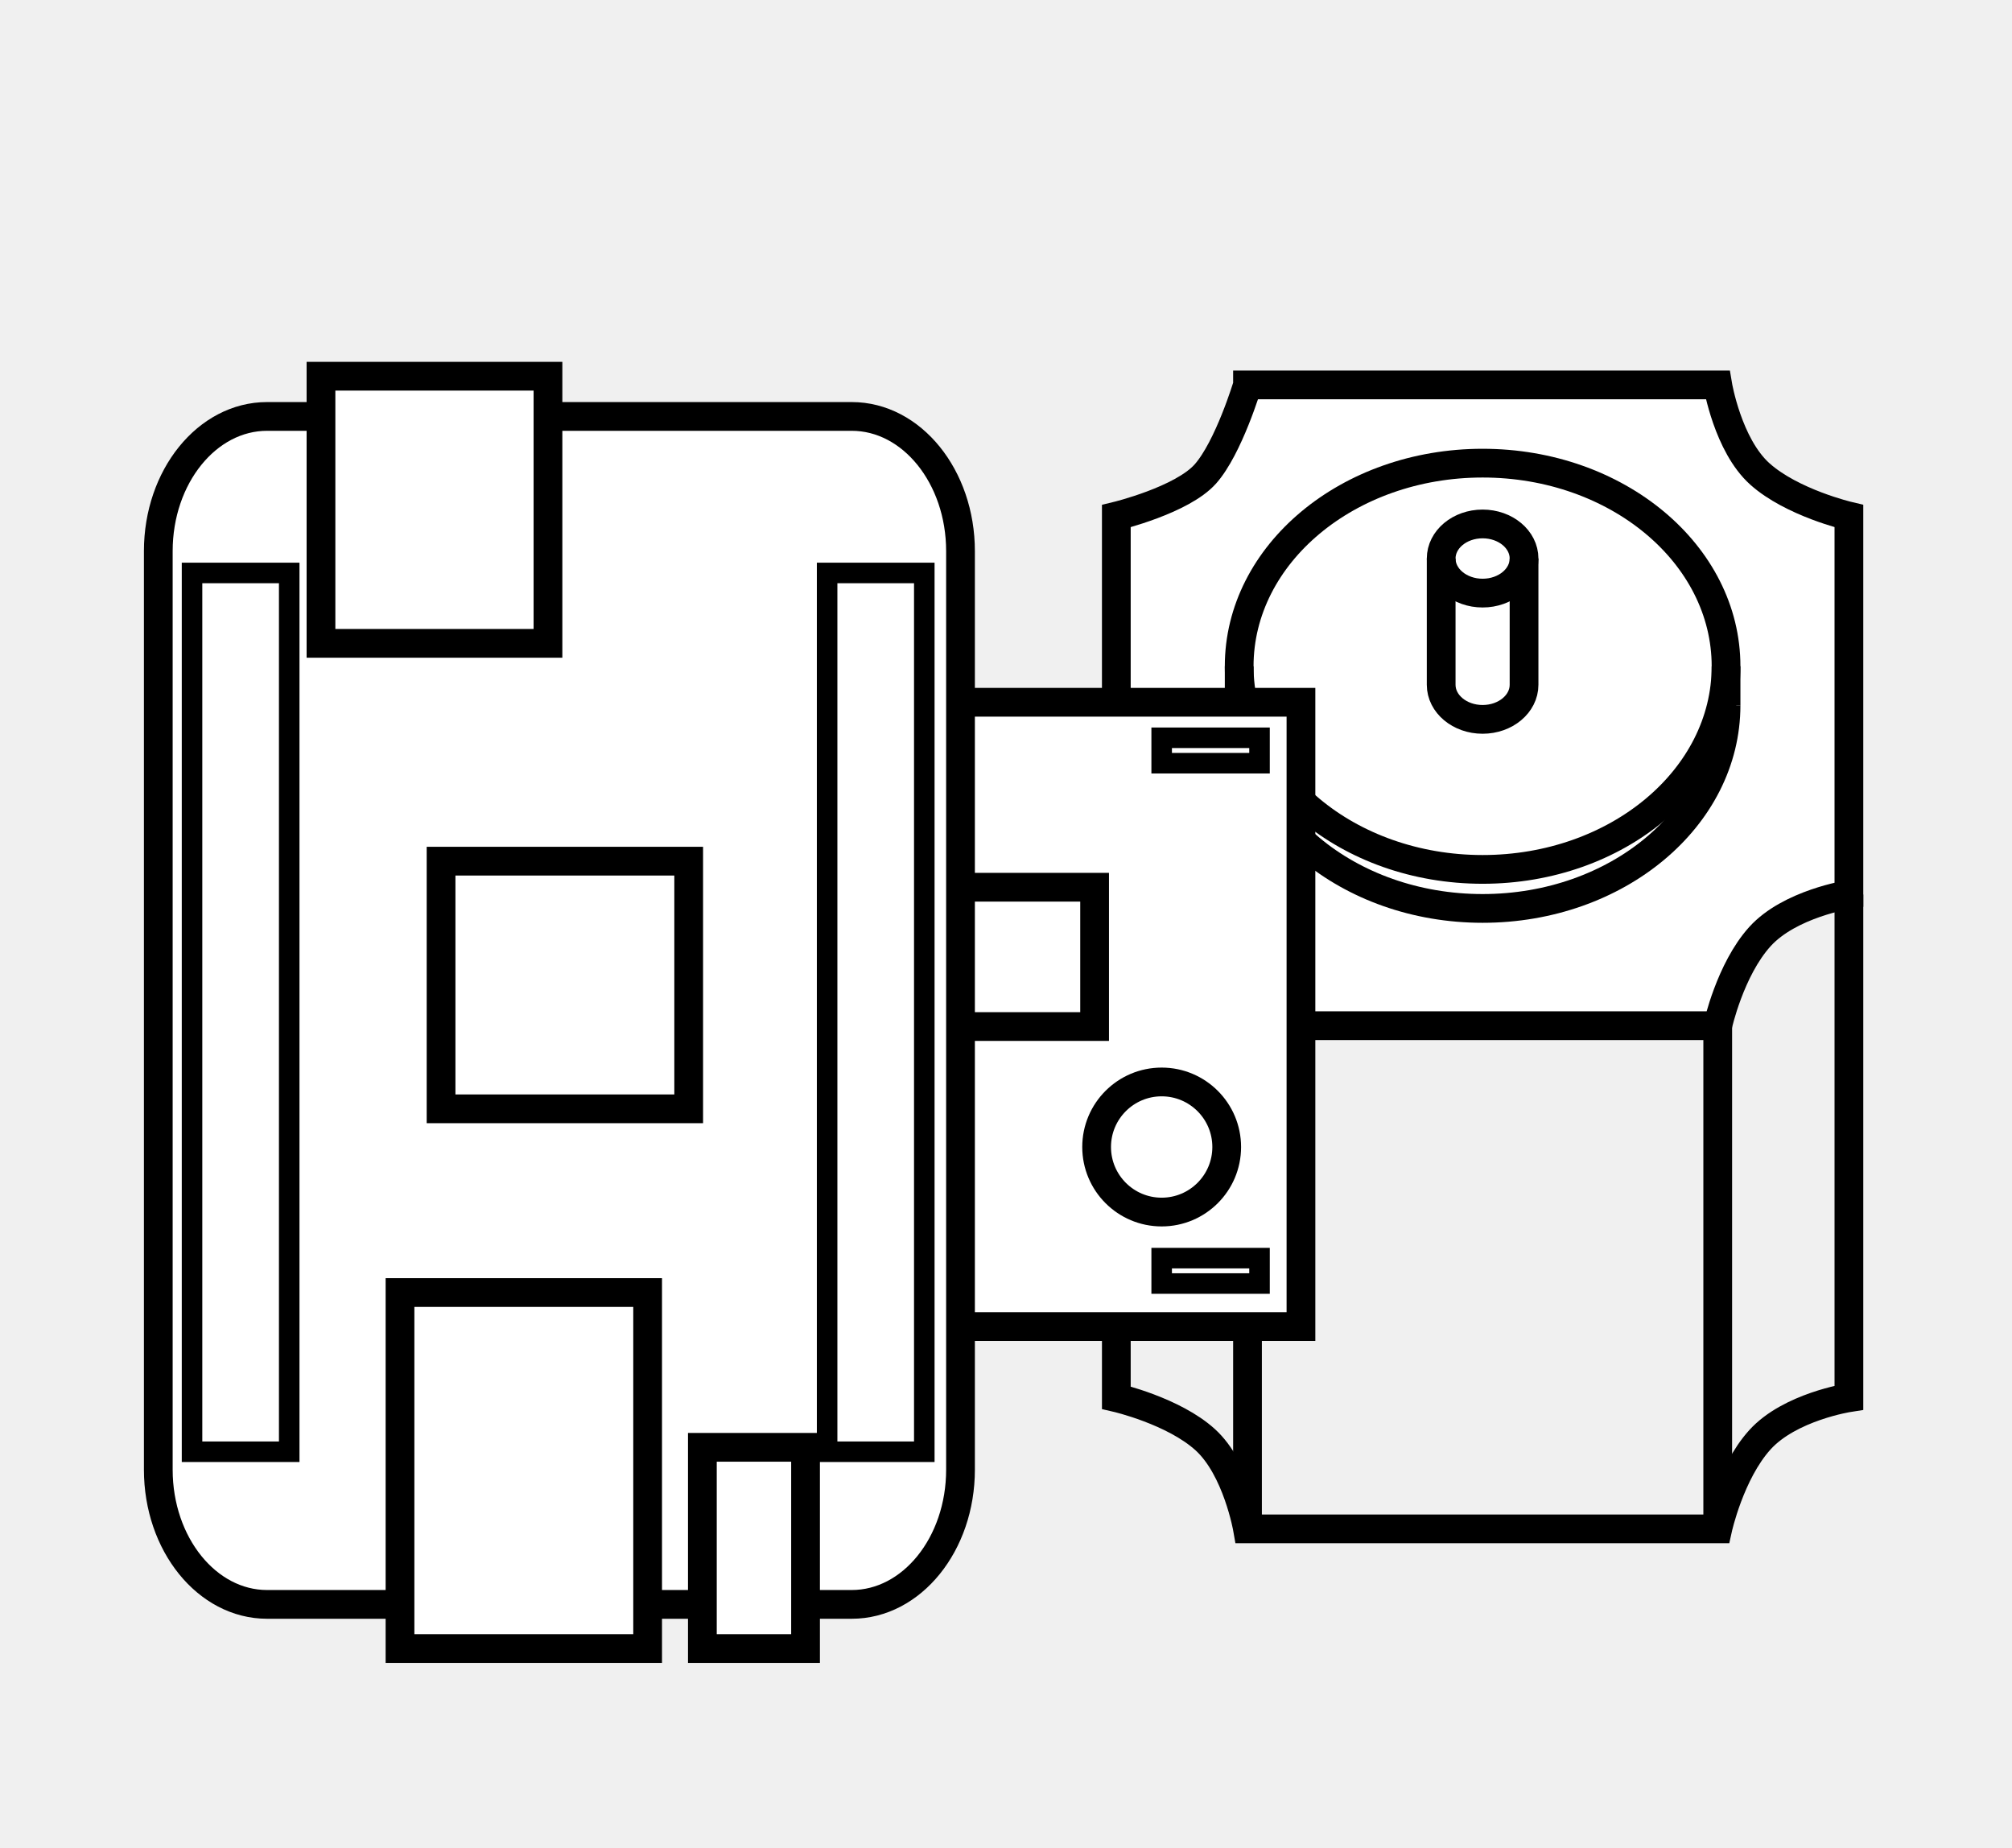
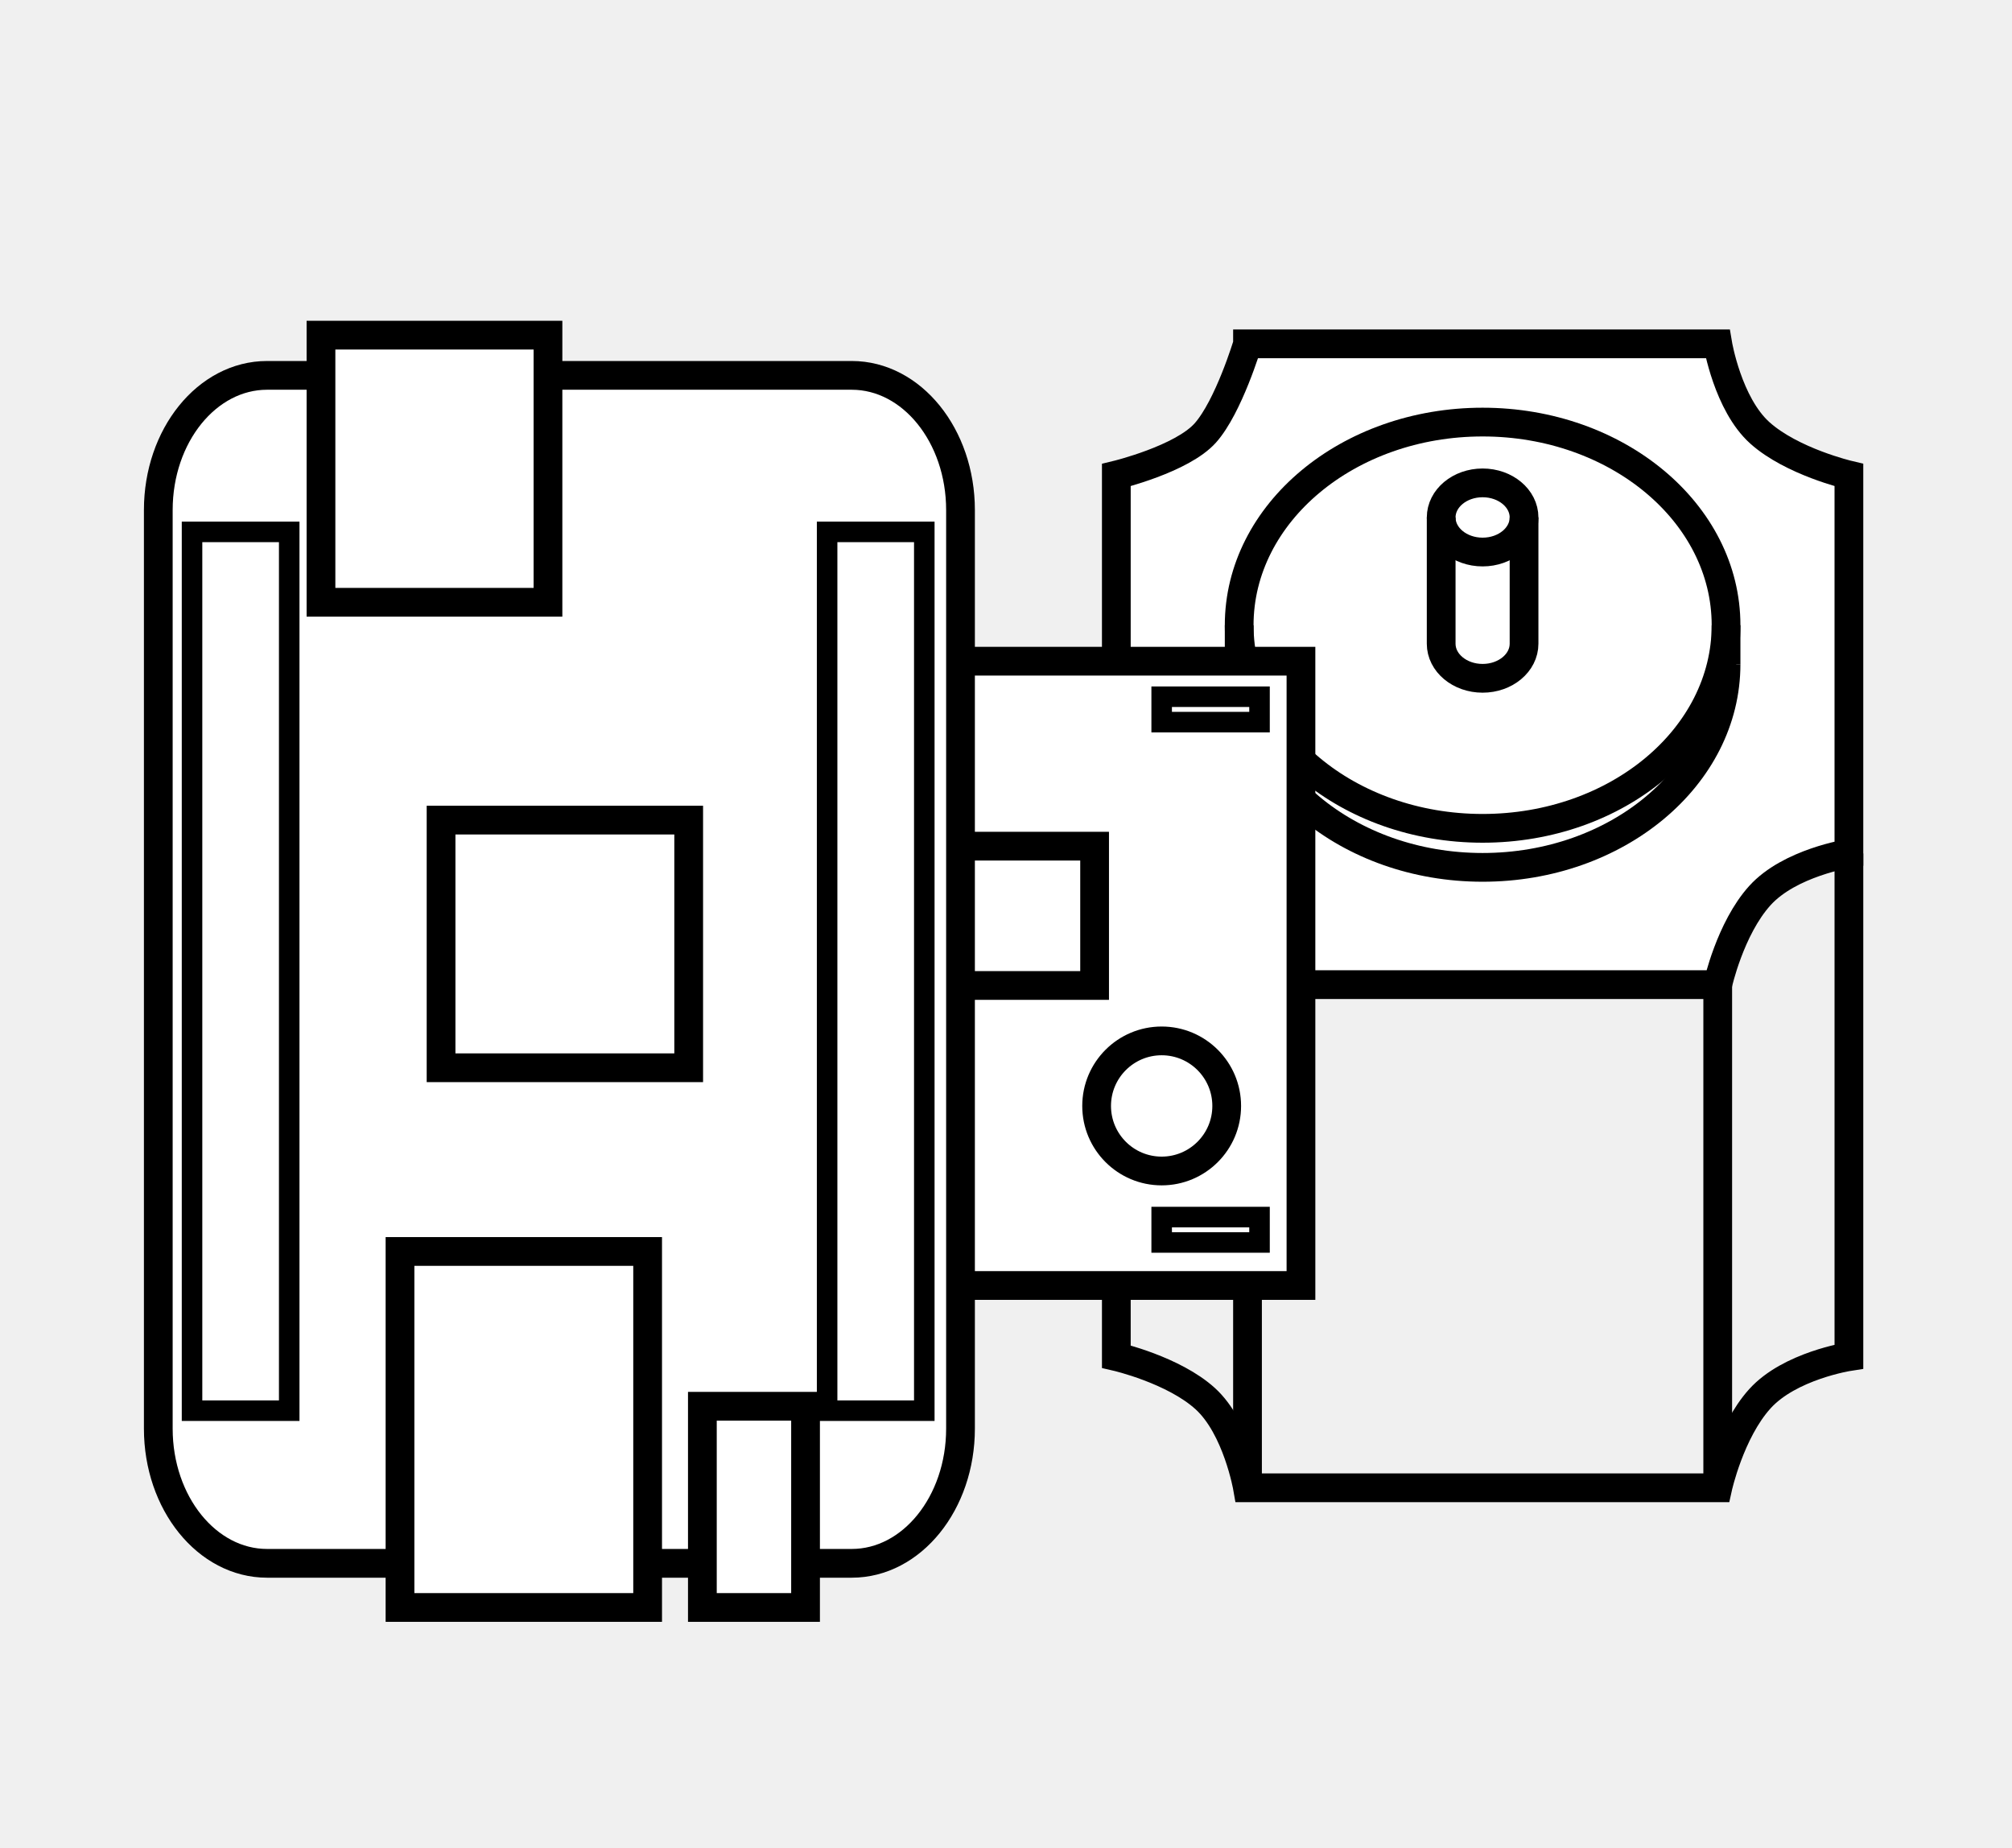
<svg xmlns="http://www.w3.org/2000/svg" version="1.1" x="0px" y="0px" viewBox="0 0 490 450" xml:space="preserve">
-   <animate id="big" attributeName="viewBox" begin="indefinite" dur="1s" from="0 0 490 450" to="0 0 650 450" fill="freeze" />
-   <g id="brains" pointer-events="all" transform="translate(0,-270)">
+   <animate id="big" attributeName="viewBox" begin="indefinite" dur="1s" from="0 0 490 480" to="0 0 650 480" fill="freeze" />
+   <g id="brains" pointer-events="all" transform="translate(0,-280)">
    <g id="nanowifi_1_" opacity="0">
      <animate attributeName="opacity" from="0" to="1" begin="big.begin" dur="0.5s" fill="freeze" />
      <animateTransform attributeName="transform" type="translate" from="0,0" to="0,63" additive="sum" begin="big.begin + 0.5s" dur="0.5s" fill="freeze" />
      <rect x="84.768" y="299.522" display="inline" fill="#FFFFFF" stroke="#898989" stroke-width="7" stroke-miterlimit="10" width="42" height="42.602" />
      <rect x="78.171" y="274.856" display="inline" fill="#FFFFFF" stroke="#000000" stroke-width="7" stroke-miterlimit="10" width="55.281" height="24.666" />
      <rect x="94.831" y="325.918" display="inline" fill="#FFFFFF" stroke="#898989" stroke-width="5" stroke-miterlimit="10" width="3.208" height="3.208" />
      <rect x="113.609" y="325.918" display="inline" fill="#FFFFFF" stroke="#898989" stroke-width="5" stroke-miterlimit="10" width="3.208" height="3.208" />
    </g>
    <g id="stepper_1_" pointer-events="all">
      <animateTransform attributeName="transform" type="translate" from="0,0" to="172.8,0" additive="sum" begin="big.begin" dur="1s" fill="freeze" />
      <path fill="#ffffff" stroke="#000000" stroke-width="7" stroke-miterlimit="10" d="M303.815,363.733c0,0-4.584,15.292-10.264,21.684    c-5.68,6.391-21.684,10.264-21.684,10.264v92.145c0,0,13.96,3.218,21.684,10.263c7.723,7.045,10.264,21.684,10.264,21.684h114.518    c0,0,3.004-13.651,10.264-21.684s21.683-10.263,21.683-10.263V395.68c0,0-13.865-3.253-21.683-10.264    c-7.817-7.012-10.264-21.684-10.264-21.684H303.815z" />
      <path fill="none" stroke="#000000" stroke-width="7" stroke-miterlimit="10" d="M418.333,480.408" />
      <path fill="none" stroke="#000000" stroke-width="7" stroke-miterlimit="10" d="M428.597,502.091" />
      <path fill="none" stroke="#000000" stroke-width="7" stroke-miterlimit="10" d="M271.868,487.825v122.529    c0,0,13.96,3.219,21.684,10.264c7.723,7.046,10.264,21.683,10.264,21.683h114.518c0,0,3.004-13.649,10.264-21.683    c7.26-8.032,21.683-10.264,21.683-10.264V487.825" />
      <line fill="none" stroke="#000000" stroke-width="7" stroke-miterlimit="10" x1="303.815" y1="519.771" x2="303.815" y2="642.3" />
      <line fill="none" stroke="#000000" stroke-width="7" stroke-miterlimit="10" x1="418.333" y1="519.771" x2="418.333" y2="642.3" />
      <path fill="none" stroke="#000000" stroke-width="7" stroke-miterlimit="10" d="M420.359,441.752    c0,27.318-26.542,49.464-59.285,49.464s-59.286-22.146-59.286-49.464" />
      <path fill="none" stroke="#000000" stroke-width="7" stroke-miterlimit="10" d="M361.074,392.288" />
      <ellipse fill="none" stroke="#000000" stroke-width="7" stroke-miterlimit="10" cx="361.074" cy="432.248" rx="59.286" ry="49.464" />
      <line fill="none" stroke="#000000" stroke-width="7" stroke-miterlimit="10" x1="301.788" y1="441.752" x2="301.788" y2="432.248" />
      <line fill="none" stroke="#000000" stroke-width="7" stroke-miterlimit="10" x1="420.359" y1="441.752" x2="420.359" y2="432.248" />
      <ellipse fill="none" stroke="#000000" stroke-width="7" stroke-miterlimit="10" cx="361.074" cy="406.008" rx="10.091" ry="8.42" />
      <path fill="none" stroke="#000000" stroke-width="7" stroke-miterlimit="10" d="M350.982,406.008v30.75    c0,4.65,4.518,8.42,10.092,8.42c5.573,0,10.091-3.77,10.091-8.42v-30.75" />
      <path fill="none" stroke="#000000" stroke-width="7" stroke-miterlimit="10" d="M361.074,433.333" />
    </g>
    <g id="bigeasydriver_1_" pointer-events="all">
      <animateTransform attributeName="transform" type="translate" from="0,0" to="86.4,-0" additive="sum" begin="big.begin" dur="1s" fill="freeze" />
      <rect x="182.399" y="441.013" fill="#FFFFFF" stroke="#000000" stroke-width="7" stroke-miterlimit="10" width="134.435" height="152.024" />
      <rect x="232.654" y="486.055" fill="#FFFFFF" stroke="#000000" stroke-width="7" stroke-miterlimit="10" width="33.924" height="33.923" />
      <circle fill="#FFFFFF" stroke="#000000" stroke-width="7" stroke-miterlimit="10" cx="282.911" cy="549.313" r="15.84" />
      <line fill="none" stroke="#000000" stroke-width="7" stroke-miterlimit="10" x1="206.784" y1="458.358" x2="206.784" y2="478.244" />
      <line fill="none" stroke="#000000" stroke-width="7" stroke-miterlimit="10" x1="206.784" y1="490.287" x2="206.784" y2="525.838" />
      <line fill="none" stroke="#000000" stroke-width="7" stroke-miterlimit="10" x1="206.784" y1="536.905" x2="206.784" y2="572.458" />
      <rect x="282.911" y="576.372" fill="none" stroke="#000000" stroke-width="5" stroke-miterlimit="10" width="23.832" height="6.188" />
      <rect x="282.911" y="449.661" fill="none" stroke="#000000" stroke-width="5" stroke-miterlimit="10" width="23.832" height="6.188" />
    </g>
    <g id="beaglebone_1_">
      <path fill="#FFFFFF" stroke="#000000" stroke-width="7" stroke-miterlimit="10" d="M233.921,627.898    c0,18.111-11.861,32.795-26.492,32.795H65.042c-14.631,0-26.491-14.684-26.491-32.795V404.203    c0-18.111,11.86-32.795,26.491-32.795h142.387c14.631,0,26.492,14.684,26.492,32.795V627.898z" />
      <rect x="78.171" y="361.615" fill="#FFFFFF" stroke="#000000" stroke-width="7" stroke-miterlimit="10" width="55.281" height="65.049" />
      <rect x="107.416" y="479.707" fill="#FFFFFF" stroke="#000000" stroke-width="7" stroke-miterlimit="10" width="60.307" height="60.307" />
      <rect x="97.416" y="584.752" fill="#FFFFFF" stroke="#000000" stroke-width="7" stroke-miterlimit="10" width="60.307" height="86.691" />
      <rect x="171.055" y="622.445" fill="#FFFFFF" stroke="#000000" stroke-width="7" stroke-miterlimit="10" width="25.127" height="48.999" />
      <rect x="201.435" y="409.523" fill="#FFFFFF" stroke="#000000" stroke-width="5" stroke-miterlimit="10" width="23.667" height="214" />
      <rect x="46.768" y="409.523" fill="#FFFFFF" stroke="#000000" stroke-width="5" stroke-miterlimit="10" width="23.667" height="214" />
    </g>
    <g>
      <path id="usb_1_" opacity="0" fill="#898989" d="M105.172,371.133l-2.899,5.021h2.068v25.66l-5.279-4.997   c-0.34-0.425-0.58-0.981-0.593-1.554c0-2.315,0-3.69-0.001-4.196c0.978-0.343,1.683-1.265,1.683-2.36   c0-1.386-1.125-2.51-2.511-2.51c-1.387,0-2.511,1.124-2.511,2.51c0,1.096,0.705,2.018,1.682,2.36l-0.001,4.147   c0,1.123,0.617,2.301,1.34,3.051c-0.021-0.021-0.044-0.042,0,0c0.018,0.018,5.601,5.302,5.601,5.302   c0.34,0.425,0.577,0.98,0.591,1.552v2.903c-1.917,0.385-3.363,2.078-3.363,4.109c0,2.316,1.878,4.193,4.192,4.193   c2.316,0,4.193-1.877,4.193-4.193c0-2.031-1.446-3.725-3.365-4.109v-2.852c0-0.009,0-0.016,0-0.022v-6.309   c0.015-0.57,0.252-1.125,0.593-1.55c0,0,5.583-5.284,5.6-5.3c0.045-0.043,0.022-0.021,0,0c0.724-0.75,1.339-1.929,1.339-3.053   l0-3.996h1.684v-5.021h-5.021v5.021h1.681c0,0-0.002,1.053-0.002,4.045c-0.013,0.572-0.252,1.129-0.593,1.555l-5.279,4.998v-19.385   h2.071L105.172,371.133z">
        <animate attributeName="opacity" from="0" to="1" begin="big.begin" dur="1s" fill="freeze" />
      </path>
    </g>
    <g id="I_x2F_O_1_" opacity="0">
      <animate attributeName="opacity" from="0" to="1" begin="big.begin" dur="1s" fill="freeze" />
      <g display="inline">
        <g>
          <rect x="51.674" y="608.763" fill="#FFFFFF" width="4.854" height="4.854" />
          <polygon fill="#898989" points="56.528,608.763 51.674,608.763 51.674,613.617 56.528,613.617 56.528,608.763     " />
        </g>
        <g>
          <rect x="51.674" y="598.763" fill="#FFFFFF" width="4.854" height="4.854" />
          <polygon fill="#898989" points="56.528,598.763 51.674,598.763 51.674,603.617 56.528,603.617 56.528,598.763     " />
        </g>
        <g>
          <rect x="51.674" y="588.763" fill="#FFFFFF" width="4.854" height="4.854" />
          <polygon fill="#898989" points="56.528,588.763 51.674,588.763 51.674,593.617 56.528,593.617 56.528,588.763     " />
        </g>
        <g>
          <rect x="51.674" y="578.763" fill="#FFFFFF" width="4.854" height="4.854" />
          <polygon fill="#898989" points="56.528,578.763 51.674,578.763 51.674,583.617 56.528,583.617 56.528,578.763     " />
        </g>
        <g>
          <rect x="51.674" y="568.763" fill="#FFFFFF" width="4.854" height="4.854" />
          <polygon fill="#898989" points="56.528,568.763 51.674,568.763 51.674,573.617 56.528,573.617 56.528,568.763     " />
        </g>
        <g>
          <rect x="51.674" y="558.763" fill="#FFFFFF" width="4.854" height="4.854" />
          <polygon fill="#898989" points="56.528,558.763 51.674,558.763 51.674,563.617 56.528,563.617 56.528,558.763     " />
        </g>
        <g>
          <rect x="51.674" y="548.763" fill="#FFFFFF" width="4.854" height="4.854" />
          <polygon fill="#898989" points="56.528,548.763 51.674,548.763 51.674,553.617 56.528,553.617 56.528,548.763     " />
        </g>
        <g>
          <rect x="51.674" y="538.763" fill="#FFFFFF" width="4.854" height="4.854" />
          <polygon fill="#898989" points="56.528,538.763 51.674,538.763 51.674,543.617 56.528,543.617 56.528,538.763     " />
        </g>
        <g>
          <rect x="51.674" y="528.763" fill="#FFFFFF" width="4.854" height="4.854" />
          <polygon fill="#898989" points="56.528,528.763 51.674,528.763 51.674,533.617 56.528,533.617 56.528,528.763     " />
        </g>
        <g>
          <rect x="51.674" y="518.763" fill="#FFFFFF" width="4.854" height="4.854" />
          <polygon fill="#898989" points="56.528,518.763 51.674,518.763 51.674,523.617 56.528,523.617 56.528,518.763     " />
        </g>
        <g>
          <rect x="51.674" y="508.763" fill="#FFFFFF" width="4.854" height="4.854" />
          <polygon fill="#898989" points="56.528,508.763 51.674,508.763 51.674,513.617 56.528,513.617 56.528,508.763     " />
        </g>
        <g>
          <rect x="51.674" y="498.763" fill="#FFFFFF" width="4.854" height="4.854" />
          <polygon fill="#898989" points="56.528,498.763 51.674,498.763 51.674,503.617 56.528,503.617 56.528,498.763     " />
        </g>
        <g>
          <rect x="51.674" y="488.763" fill="#FFFFFF" width="4.854" height="4.854" />
          <polygon fill="#898989" points="56.528,488.763 51.674,488.763 51.674,493.617 56.528,493.617 56.528,488.763     " />
        </g>
        <g>
          <rect x="51.674" y="478.763" fill="#FFFFFF" width="4.854" height="4.854" />
          <polygon fill="#898989" points="56.528,478.763 51.674,478.763 51.674,483.617 56.528,483.617 56.528,478.763     " />
        </g>
        <g>
          <rect x="51.674" y="468.763" fill="#FFFFFF" width="4.854" height="4.854" />
          <polygon fill="#898989" points="56.528,468.763 51.674,468.763 51.674,473.617 56.528,473.617 56.528,468.763     " />
        </g>
        <g>
          <rect x="51.674" y="458.763" fill="#FFFFFF" width="4.854" height="4.854" />
          <polygon fill="#898989" points="56.528,458.763 51.674,458.763 51.674,463.617 56.528,463.617 56.528,458.763     " />
        </g>
        <g>
          <rect x="51.674" y="448.763" fill="#FFFFFF" width="4.854" height="4.854" />
          <polygon fill="#898989" points="56.528,448.763 51.674,448.763 51.674,453.617 56.528,453.617 56.528,448.763     " />
        </g>
        <g>
          <rect x="51.674" y="438.763" fill="#FFFFFF" width="4.854" height="4.854" />
          <polygon fill="#898989" points="56.528,438.763 51.674,438.763 51.674,443.617 56.528,443.617 56.528,438.763     " />
        </g>
        <g>
          <rect x="51.674" y="428.763" fill="#FFFFFF" width="4.854" height="4.854" />
          <polygon fill="#898989" points="56.528,428.763 51.674,428.763 51.674,433.617 56.528,433.617 56.528,428.763     " />
        </g>
        <g>
          <rect x="51.674" y="418.763" fill="#FFFFFF" width="4.854" height="4.854" />
          <polygon fill="#898989" points="56.528,418.763 51.674,418.763 51.674,423.617 56.528,423.617 56.528,418.763     " />
        </g>
      </g>
      <g display="inline">
        <g>
          <rect x="61.008" y="608.763" fill="#FFFFFF" width="4.854" height="4.854" />
          <polygon fill="#898989" points="65.862,608.763 61.008,608.763 61.008,613.617 65.862,613.617 65.862,608.763     " />
        </g>
        <g>
          <rect x="61.008" y="598.763" fill="#FFFFFF" width="4.854" height="4.854" />
          <polygon fill="#898989" points="65.862,598.763 61.008,598.763 61.008,603.617 65.862,603.617 65.862,598.763     " />
        </g>
        <g>
          <rect x="61.008" y="588.763" fill="#FFFFFF" width="4.854" height="4.854" />
          <polygon fill="#898989" points="65.862,588.763 61.008,588.763 61.008,593.617 65.862,593.617 65.862,588.763     " />
        </g>
        <g>
          <rect x="61.008" y="578.763" fill="#FFFFFF" width="4.854" height="4.854" />
          <polygon fill="#898989" points="65.862,578.763 61.008,578.763 61.008,583.617 65.862,583.617 65.862,578.763     " />
        </g>
        <g>
          <rect x="61.008" y="568.763" fill="#FFFFFF" width="4.854" height="4.854" />
          <polygon fill="#898989" points="65.862,568.763 61.008,568.763 61.008,573.617 65.862,573.617 65.862,568.763     " />
        </g>
        <g>
          <rect x="61.008" y="558.763" fill="#FFFFFF" width="4.854" height="4.854" />
          <polygon fill="#898989" points="65.862,558.763 61.008,558.763 61.008,563.617 65.862,563.617 65.862,558.763     " />
        </g>
        <g>
          <rect x="61.008" y="548.763" fill="#FFFFFF" width="4.854" height="4.854" />
          <polygon fill="#898989" points="65.862,548.763 61.008,548.763 61.008,553.617 65.862,553.617 65.862,548.763     " />
        </g>
        <g>
          <rect x="61.008" y="538.763" fill="#FFFFFF" width="4.854" height="4.854" />
          <polygon fill="#898989" points="65.862,538.763 61.008,538.763 61.008,543.617 65.862,543.617 65.862,538.763     " />
        </g>
        <g>
          <rect x="61.008" y="528.763" fill="#FFFFFF" width="4.854" height="4.854" />
          <polygon fill="#898989" points="65.862,528.763 61.008,528.763 61.008,533.617 65.862,533.617 65.862,528.763     " />
        </g>
        <g>
          <rect x="61.008" y="518.763" fill="#FFFFFF" width="4.854" height="4.854" />
          <polygon fill="#898989" points="65.862,518.763 61.008,518.763 61.008,523.617 65.862,523.617 65.862,518.763     " />
        </g>
        <g>
          <rect x="61.008" y="508.763" fill="#FFFFFF" width="4.854" height="4.854" />
          <polygon fill="#898989" points="65.862,508.763 61.008,508.763 61.008,513.617 65.862,513.617 65.862,508.763     " />
        </g>
        <g>
          <rect x="61.008" y="498.763" fill="#FFFFFF" width="4.854" height="4.854" />
          <polygon fill="#898989" points="65.862,498.763 61.008,498.763 61.008,503.617 65.862,503.617 65.862,498.763     " />
        </g>
        <g>
          <rect x="61.008" y="488.763" fill="#FFFFFF" width="4.854" height="4.854" />
          <polygon fill="#898989" points="65.862,488.763 61.008,488.763 61.008,493.617 65.862,493.617 65.862,488.763     " />
        </g>
        <g>
          <rect x="61.008" y="478.763" fill="#FFFFFF" width="4.854" height="4.854" />
          <polygon fill="#898989" points="65.862,478.763 61.008,478.763 61.008,483.617 65.862,483.617 65.862,478.763     " />
        </g>
        <g>
          <rect x="61.008" y="468.763" fill="#FFFFFF" width="4.854" height="4.854" />
          <polygon fill="#898989" points="65.862,468.763 61.008,468.763 61.008,473.617 65.862,473.617 65.862,468.763     " />
        </g>
        <g>
          <rect x="61.008" y="458.763" fill="#FFFFFF" width="4.854" height="4.854" />
          <polygon fill="#898989" points="65.862,458.763 61.008,458.763 61.008,463.617 65.862,463.617 65.862,458.763     " />
        </g>
        <g>
          <rect x="61.008" y="448.763" fill="#FFFFFF" width="4.854" height="4.854" />
          <polygon fill="#898989" points="65.862,448.763 61.008,448.763 61.008,453.617 65.862,453.617 65.862,448.763     " />
        </g>
        <g>
          <rect x="61.008" y="438.763" fill="#FFFFFF" width="4.854" height="4.854" />
          <polygon fill="#898989" points="65.862,438.763 61.008,438.763 61.008,443.617 65.862,443.617 65.862,438.763     " />
        </g>
        <g>
          <rect x="61.008" y="428.763" fill="#FFFFFF" width="4.854" height="4.854" />
          <polygon fill="#898989" points="65.862,428.763 61.008,428.763 61.008,433.617 65.862,433.617 65.862,428.763     " />
        </g>
        <g>
          <rect x="61.008" y="418.763" fill="#FFFFFF" width="4.854" height="4.854" />
          <polygon fill="#898989" points="65.862,418.763 61.008,418.763 61.008,423.617 65.862,423.617 65.862,418.763     " />
        </g>
      </g>
      <g display="inline">
        <g>
          <rect x="206.174" y="608.763" fill="#FFFFFF" width="4.854" height="4.854" />
          <polygon fill="#898989" points="211.028,608.763 206.174,608.763 206.174,613.617 211.028,613.617 211.028,608.763     " />
        </g>
        <g>
          <rect x="206.174" y="598.763" fill="#FFFFFF" width="4.854" height="4.854" />
          <polygon fill="#898989" points="211.028,598.763 206.174,598.763 206.174,603.617 211.028,603.617 211.028,598.763     " />
        </g>
        <g>
          <rect x="206.174" y="588.763" fill="#FFFFFF" width="4.854" height="4.854" />
          <polygon fill="#898989" points="211.028,588.763 206.174,588.763 206.174,593.617 211.028,593.617 211.028,588.763     " />
        </g>
        <g>
          <rect x="206.174" y="578.763" fill="#FFFFFF" width="4.854" height="4.854" />
          <polygon fill="#898989" points="211.028,578.763 206.174,578.763 206.174,583.617 211.028,583.617 211.028,578.763     " />
        </g>
        <g>
          <rect x="206.174" y="568.763" fill="#FFFFFF" width="4.854" height="4.854" />
          <polygon fill="#898989" points="211.028,568.763 206.174,568.763 206.174,573.617 211.028,573.617 211.028,568.763     " />
        </g>
        <g>
          <rect x="206.174" y="558.763" fill="#FFFFFF" width="4.854" height="4.854" />
          <polygon fill="#898989" points="211.028,558.763 206.174,558.763 206.174,563.617 211.028,563.617 211.028,558.763     " />
        </g>
        <g>
          <rect x="206.174" y="548.763" fill="#FFFFFF" width="4.854" height="4.854" />
          <polygon fill="#898989" points="211.028,548.763 206.174,548.763 206.174,553.617 211.028,553.617 211.028,548.763     " />
        </g>
        <g>
          <rect x="206.174" y="538.763" fill="#FFFFFF" width="4.854" height="4.854" />
          <polygon fill="#898989" points="211.028,538.763 206.174,538.763 206.174,543.617 211.028,543.617 211.028,538.763     " />
        </g>
        <g>
          <rect x="206.174" y="528.763" fill="#FFFFFF" width="4.854" height="4.854" />
          <polygon fill="#898989" points="211.028,528.763 206.174,528.763 206.174,533.617 211.028,533.617 211.028,528.763     " />
        </g>
        <g>
          <rect x="206.174" y="518.763" fill="#FFFFFF" width="4.854" height="4.854" />
          <polygon fill="#898989" points="211.028,518.763 206.174,518.763 206.174,523.617 211.028,523.617 211.028,518.763     " />
        </g>
        <g>
          <rect x="206.174" y="508.763" fill="#FFFFFF" width="4.854" height="4.854" />
          <polygon fill="#898989" points="211.028,508.763 206.174,508.763 206.174,513.617 211.028,513.617 211.028,508.763     " />
        </g>
        <g>
          <rect x="206.174" y="498.763" fill="#FFFFFF" width="4.854" height="4.854" />
          <polygon fill="#898989" points="211.028,498.763 206.174,498.763 206.174,503.617 211.028,503.617 211.028,498.763     " />
        </g>
        <g>
          <rect x="206.174" y="488.763" fill="#FFFFFF" width="4.854" height="4.854" />
          <polygon fill="#898989" points="211.028,488.763 206.174,488.763 206.174,493.617 211.028,493.617 211.028,488.763     " />
        </g>
        <g>
          <rect x="206.174" y="478.763" fill="#FFFFFF" width="4.854" height="4.854" />
          <polygon fill="#898989" points="211.028,478.763 206.174,478.763 206.174,483.617 211.028,483.617 211.028,478.763     " />
        </g>
        <g>
          <rect x="206.174" y="468.763" fill="#FFFFFF" width="4.854" height="4.854" />
          <polygon fill="#898989" points="211.028,468.763 206.174,468.763 206.174,473.617 211.028,473.617 211.028,468.763     " />
        </g>
        <g>
          <rect x="206.174" y="458.763" fill="#FFFFFF" width="4.854" height="4.854" />
          <polygon fill="#898989" points="211.028,458.763 206.174,458.763 206.174,463.617 211.028,463.617 211.028,458.763     " />
        </g>
        <g>
          <rect x="206.174" y="448.763" fill="#FFFFFF" width="4.854" height="4.854" />
          <polygon fill="#898989" points="211.028,448.763 206.174,448.763 206.174,453.617 211.028,453.617 211.028,448.763     " />
        </g>
        <g>
          <rect x="206.174" y="438.763" fill="#FFFFFF" width="4.854" height="4.854" />
          <polygon fill="#898989" points="211.028,438.763 206.174,438.763 206.174,443.617 211.028,443.617 211.028,438.763     " />
        </g>
        <g>
          <rect x="206.174" y="428.763" fill="#FFFFFF" width="4.854" height="4.854" />
          <polygon fill="#898989" points="211.028,428.763 206.174,428.763 206.174,433.617 211.028,433.617 211.028,428.763     " />
        </g>
        <g>
          <rect x="206.174" y="418.763" fill="#FFFFFF" width="4.854" height="4.854" />
          <polygon fill="#898989" points="211.028,418.763 206.174,418.763 206.174,423.617 211.028,423.617 211.028,418.763     " />
        </g>
      </g>
      <g display="inline">
        <g>
          <rect x="215.508" y="608.763" fill="#FFFFFF" width="4.854" height="4.854" />
          <polygon fill="#898989" points="220.362,608.763 215.508,608.763 215.508,613.617 220.362,613.617 220.362,608.763     " />
        </g>
        <g>
          <rect x="215.508" y="598.763" fill="#FFFFFF" width="4.854" height="4.854" />
          <polygon fill="#898989" points="220.362,598.763 215.508,598.763 215.508,603.617 220.362,603.617 220.362,598.763     " />
        </g>
        <g>
          <rect x="215.508" y="588.763" fill="#FFFFFF" width="4.854" height="4.854" />
          <polygon fill="#898989" points="220.362,588.763 215.508,588.763 215.508,593.617 220.362,593.617 220.362,588.763     " />
        </g>
        <g>
          <rect x="215.508" y="578.763" fill="#FFFFFF" width="4.854" height="4.854" />
          <polygon fill="#898989" points="220.362,578.763 215.508,578.763 215.508,583.617 220.362,583.617 220.362,578.763     " />
        </g>
        <g>
          <rect x="215.508" y="568.763" fill="#FFFFFF" width="4.854" height="4.854" />
          <polygon fill="#898989" points="220.362,568.763 215.508,568.763 215.508,573.617 220.362,573.617 220.362,568.763     " />
        </g>
        <g>
          <rect x="215.508" y="558.763" fill="#FFFFFF" width="4.854" height="4.854" />
          <polygon fill="#898989" points="220.362,558.763 215.508,558.763 215.508,563.617 220.362,563.617 220.362,558.763     " />
        </g>
        <g>
          <rect x="215.508" y="548.763" fill="#FFFFFF" width="4.854" height="4.854" />
          <polygon fill="#898989" points="220.362,548.763 215.508,548.763 215.508,553.617 220.362,553.617 220.362,548.763     " />
        </g>
        <g>
          <rect x="215.508" y="538.763" fill="#FFFFFF" width="4.854" height="4.854" />
          <polygon fill="#898989" points="220.362,538.763 215.508,538.763 215.508,543.617 220.362,543.617 220.362,538.763     " />
        </g>
        <g>
          <rect x="215.508" y="528.763" fill="#FFFFFF" width="4.854" height="4.854" />
          <polygon fill="#898989" points="220.362,528.763 215.508,528.763 215.508,533.617 220.362,533.617 220.362,528.763     " />
        </g>
        <g>
          <rect x="215.508" y="518.763" fill="#FFFFFF" width="4.854" height="4.854" />
          <polygon fill="#898989" points="220.362,518.763 215.508,518.763 215.508,523.617 220.362,523.617 220.362,518.763     " />
        </g>
        <g>
          <rect x="215.508" y="508.763" fill="#FFFFFF" width="4.854" height="4.854" />
          <polygon fill="#898989" points="220.362,508.763 215.508,508.763 215.508,513.617 220.362,513.617 220.362,508.763     " />
        </g>
        <g>
          <rect x="215.508" y="498.763" fill="#FFFFFF" width="4.854" height="4.854" />
          <polygon fill="#898989" points="220.362,498.763 215.508,498.763 215.508,503.617 220.362,503.617 220.362,498.763     " />
        </g>
        <g>
          <rect x="215.508" y="488.763" fill="#FFFFFF" width="4.854" height="4.854" />
          <polygon fill="#898989" points="220.362,488.763 215.508,488.763 215.508,493.617 220.362,493.617 220.362,488.763     " />
        </g>
        <g>
          <rect x="215.508" y="478.763" fill="#FFFFFF" width="4.854" height="4.854" />
          <polygon fill="#898989" points="220.362,478.763 215.508,478.763 215.508,483.617 220.362,483.617 220.362,478.763     " />
        </g>
        <g>
          <rect x="215.508" y="468.763" fill="#FFFFFF" width="4.854" height="4.854" />
          <polygon fill="#898989" points="220.362,468.763 215.508,468.763 215.508,473.617 220.362,473.617 220.362,468.763     " />
        </g>
        <g>
          <rect x="215.508" y="458.763" fill="#FFFFFF" width="4.854" height="4.854" />
          <polygon fill="#898989" points="220.362,458.763 215.508,458.763 215.508,463.617 220.362,463.617 220.362,458.763     " />
        </g>
        <g>
          <rect x="215.508" y="448.763" fill="#FFFFFF" width="4.854" height="4.854" />
          <polygon fill="#898989" points="220.362,448.763 215.508,448.763 215.508,453.617 220.362,453.617 220.362,448.763     " />
        </g>
        <g>
          <rect x="215.508" y="438.763" fill="#FFFFFF" width="4.854" height="4.854" />
          <polygon fill="#898989" points="220.362,438.763 215.508,438.763 215.508,443.617 220.362,443.617 220.362,438.763     " />
        </g>
        <g>
          <rect x="215.508" y="428.763" fill="#FFFFFF" width="4.854" height="4.854" />
          <polygon fill="#898989" points="220.362,428.763 215.508,428.763 215.508,433.617 220.362,433.617 220.362,428.763     " />
        </g>
        <g>
          <rect x="215.508" y="418.763" fill="#FFFFFF" width="4.854" height="4.854" />
          <polygon fill="#898989" points="220.362,418.763 215.508,418.763 215.508,423.617 220.362,423.617 220.362,418.763     " />
        </g>
      </g>
    </g>
    <g id="power_1_" opacity="0">
      <animate attributeName="opacity" from="0" to="1" begin="big.begin" dur="1s" fill="freeze" />
      <polyline display="inline" fill="#FFFFFF" points="184.8,636.792 180.049,646.557 187.44,646.557 183.217,656.588   " />
      <polygon display="inline" fill="#898989" points="185.041,655.819 180.6,655.819 184.458,648.538 176.885,648.538     183.021,637.659 187.372,637.659 183.213,644.578 190.422,644.578   " />
    </g>
    <polyline id="wire1_1_" opacity="1" fill="none" stroke="#000000" stroke-width="7" stroke-miterlimit="10" points="217.936,421.19 293.102,421.19 293.102,458.358" stroke-dasharray="200,200" stroke-dashoffset="200">
      <animate attributeName="stroke-dashoffset" from="200" to="0" begin="big.begin + 1s" dur="0.7s" fill="freeze" id="wire1" />
    </polyline>
    <polyline id="wire2_1_" opacity="1" fill="none" stroke="#000000" stroke-width="7" stroke-miterlimit="10" points="293.102,572.458 293.102,671.444 527.074,671.444 527.074,642.3" stroke-dasharray="500,500" stroke-dashoffset="500">
      <animate attributeName="stroke-dashoffset" from="500" to="0" begin="wire1.end" dur="1.3s" fill="freeze" id="wire1" />
    </polyline>
  </g>
</svg>
